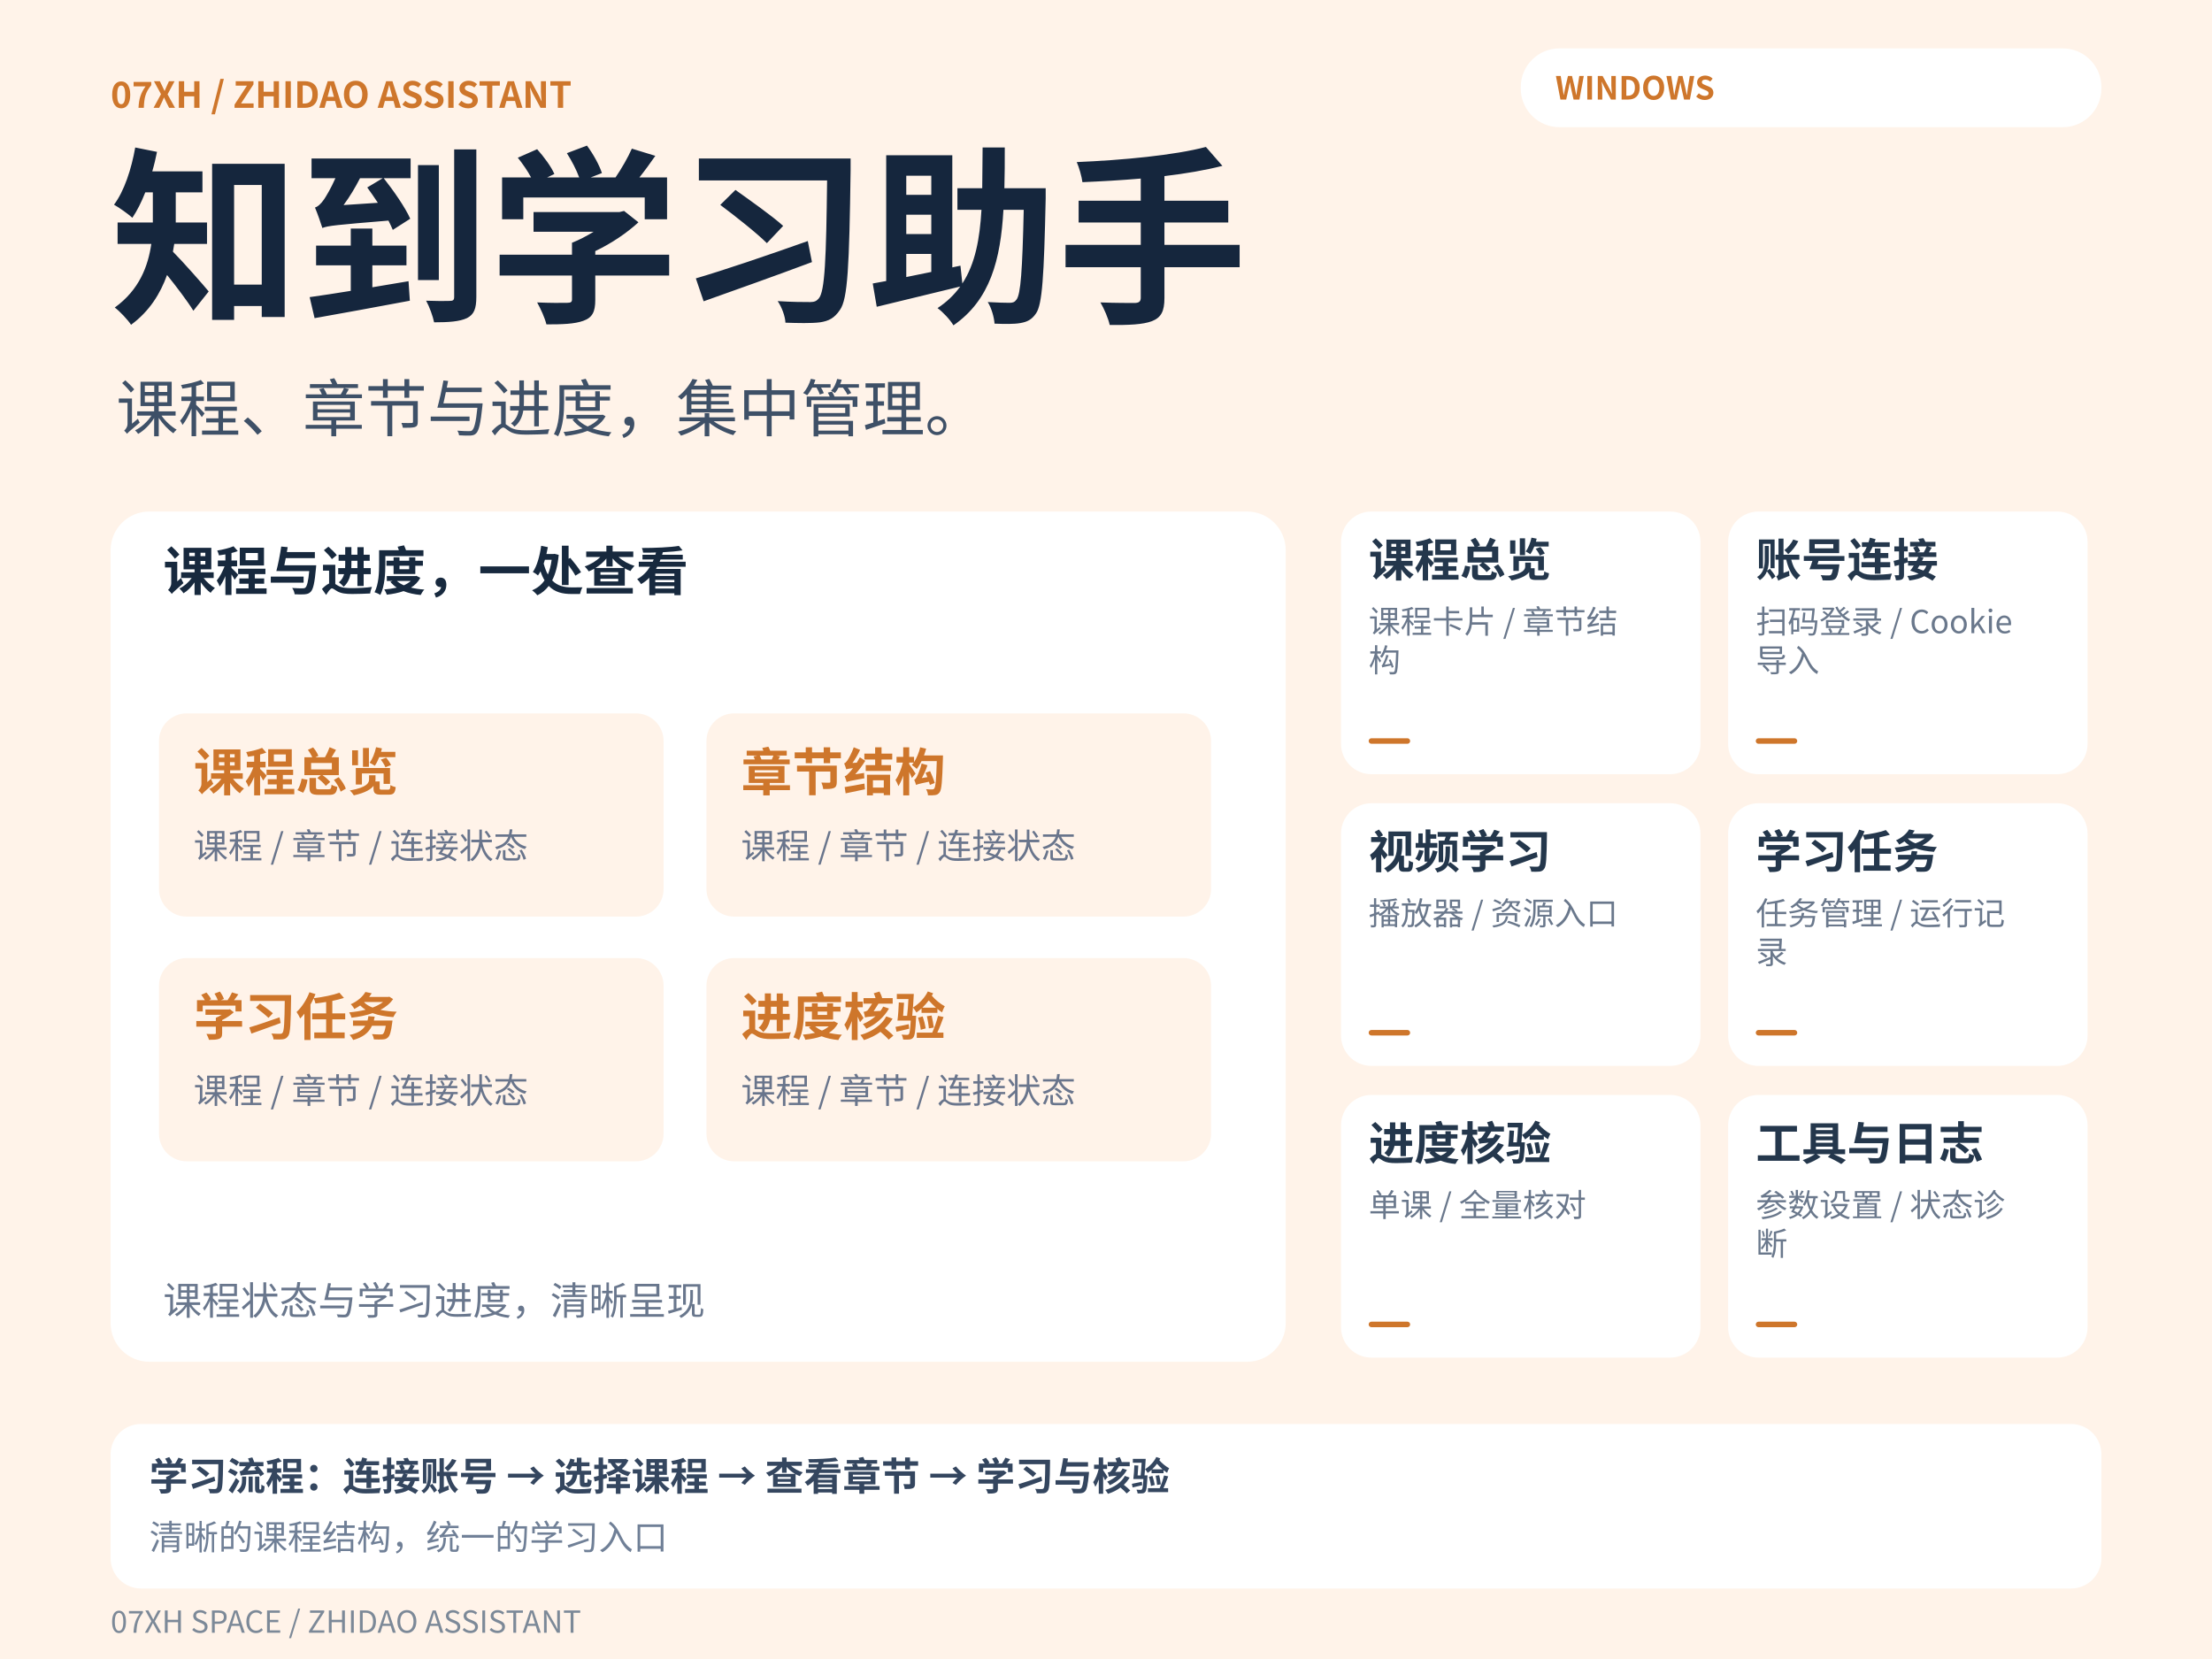
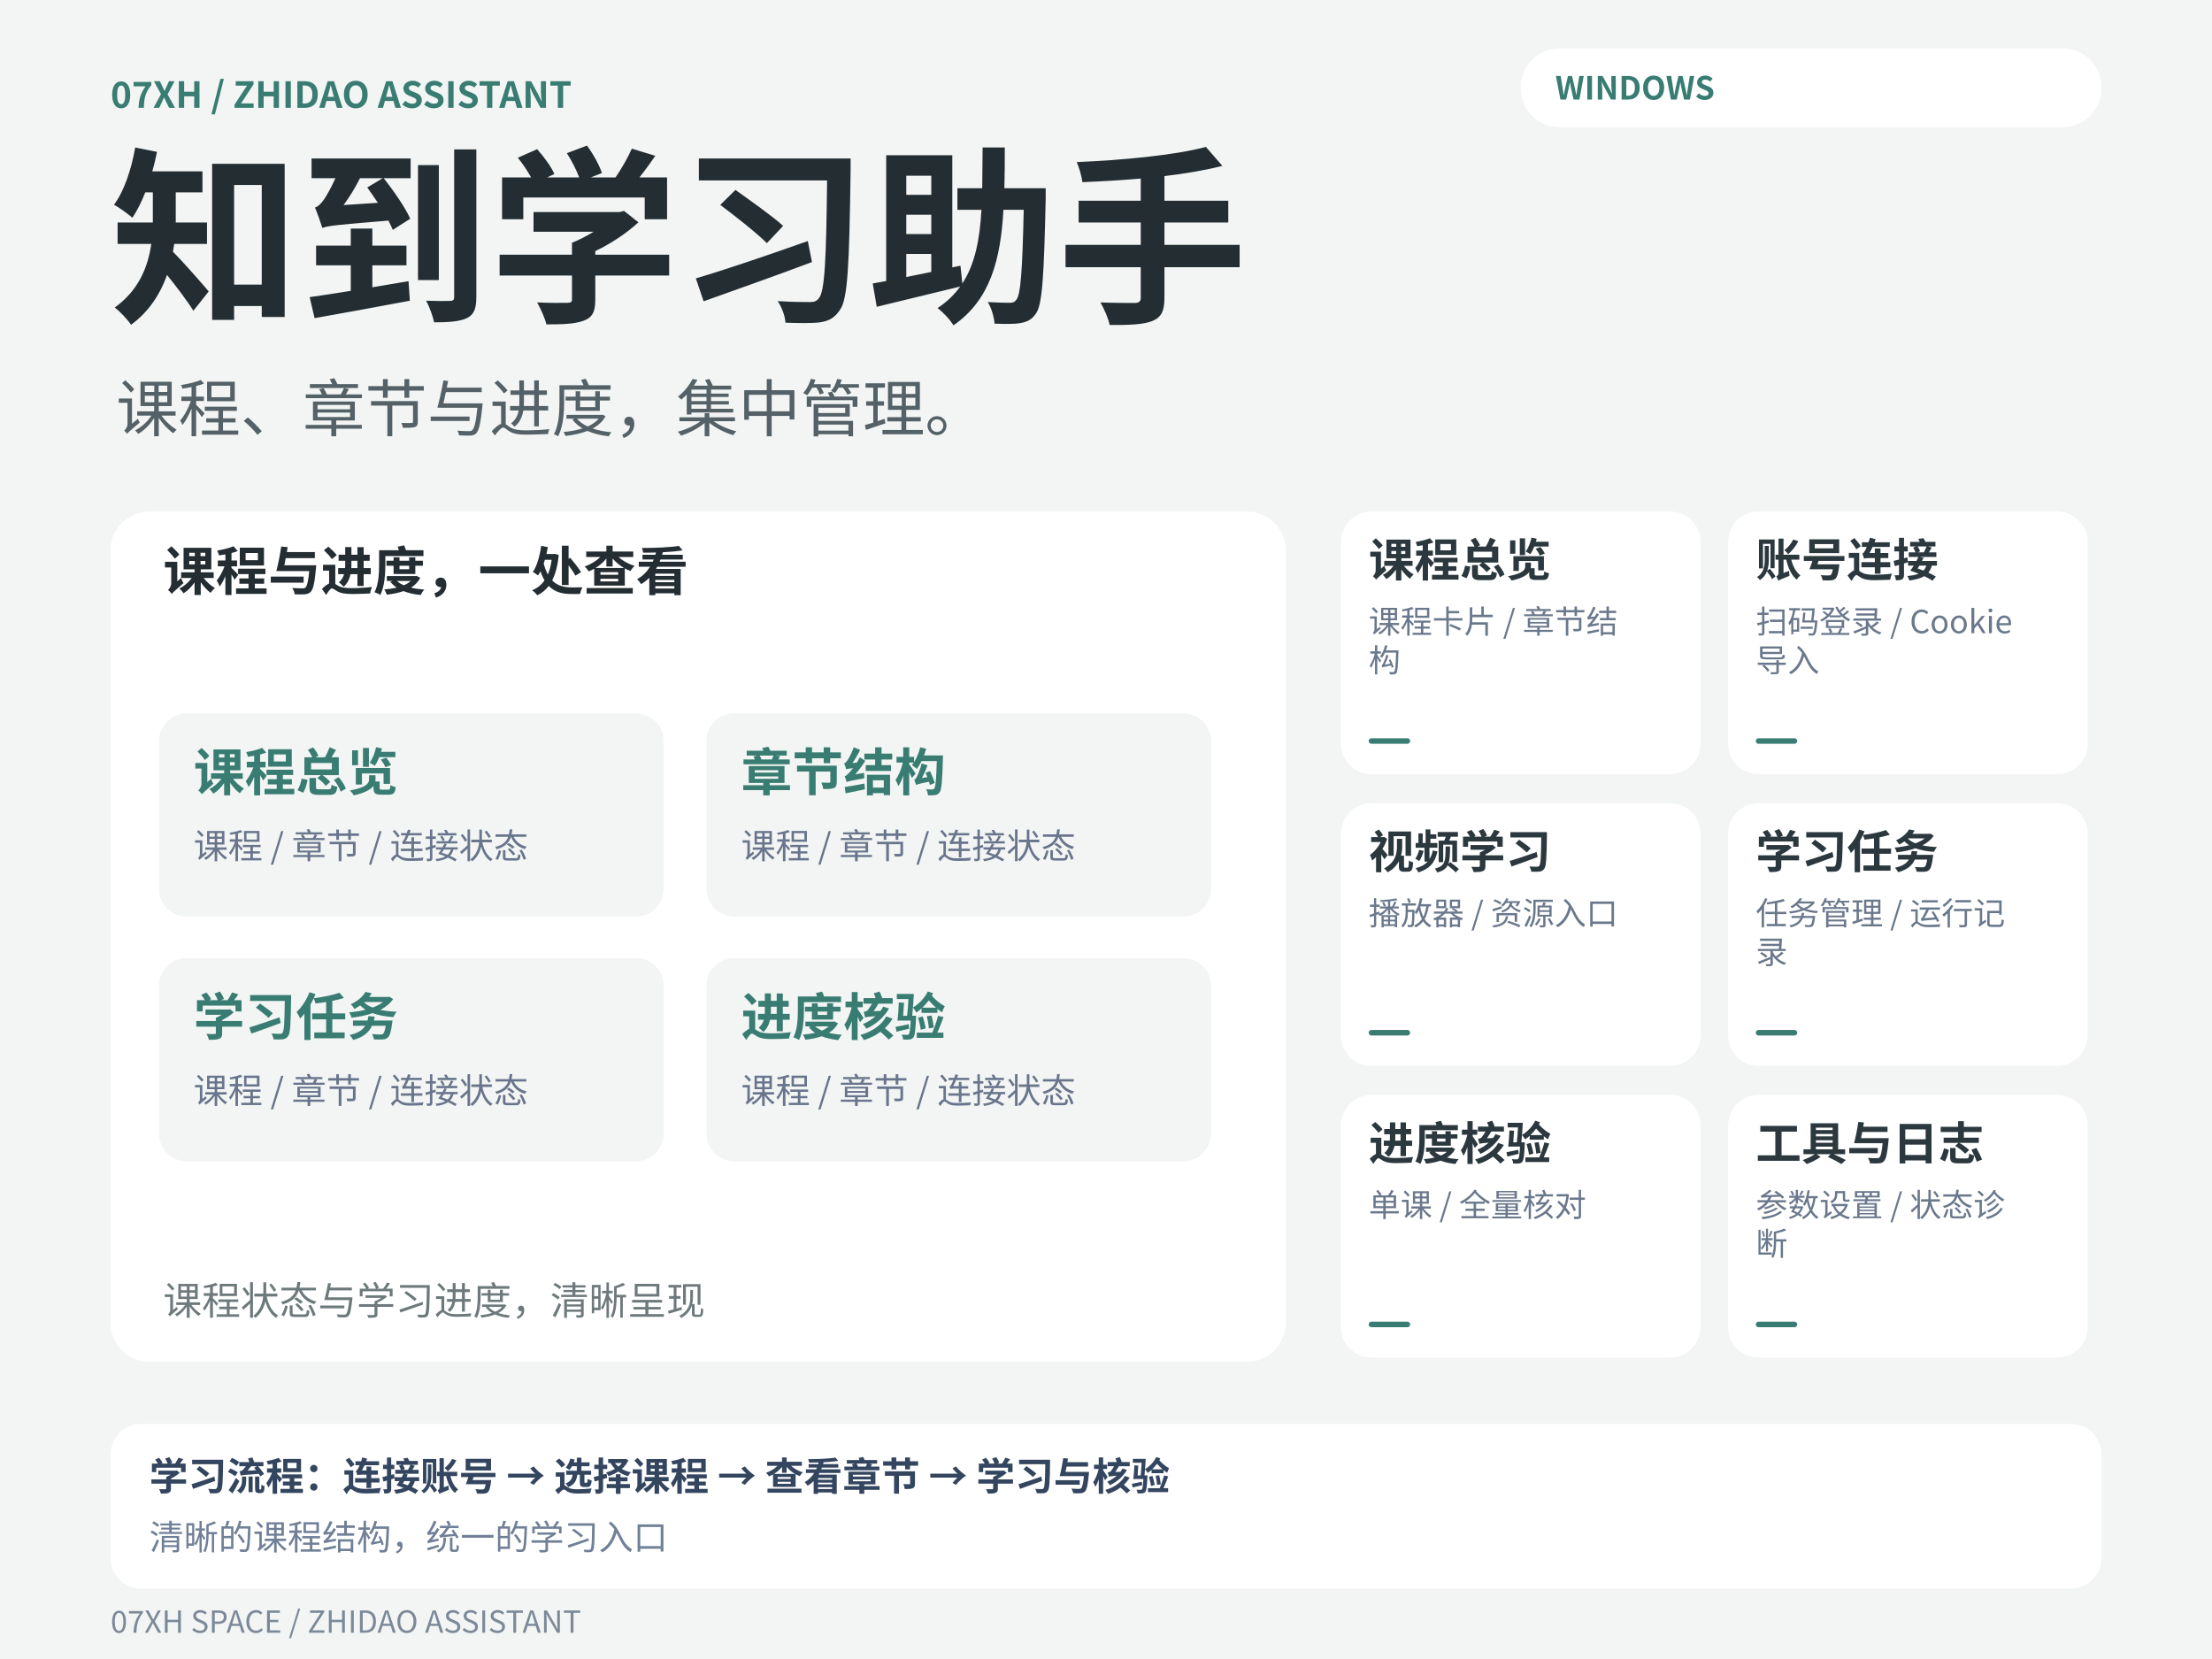
<svg xmlns="http://www.w3.org/2000/svg" width="1600" height="1200" viewBox="0 0 1600 1200">
-   <rect width="1600" height="1200" fill="#fff3e9" />
+   <rect width="1600" height="1200" fill="#f2f5f3" />
  <g font-family="Microsoft YaHei,Noto Sans CJK SC,sans-serif">
-     <text x="80" y="78" font-size="26" fill="#ce762b" font-weight="600">07XH / ZHIDAO ASSISTANT</text>
-     <text x="80" y="223" font-size="137" fill="#15263d" font-weight="700">知到学习助手</text>
-     <text x="84" y="312" font-size="45" fill="#3e5067" font-weight="500">课程、章节与进度，集中管理。</text>
+     <text x="80" y="78" font-size="26" fill="#397d72" font-weight="600">07XH / ZHIDAO ASSISTANT</text>
+     <text x="80" y="223" font-size="137" fill="#242d32" font-weight="700">知到学习助手</text>
+     <text x="84" y="312" font-size="45" fill="#546166" font-weight="500">课程、章节与进度，集中管理。</text>
    <rect x="1100" y="35" width="420" height="57" rx="28" fill="#ffffff" />
-     <text x="1125" y="72" font-size="23" fill="#ce762b" font-weight="600">WINDOWS</text>
+     <text x="1125" y="72" font-size="23" fill="#397d72" font-weight="600">WINDOWS</text>
    <rect x="80" y="370" width="850" height="615" rx="28" fill="#fff" />
-     <text x="118" y="427" font-size="38" fill="#17293e" font-weight="700">课程与进度，一处查看</text>
-     <rect x="115" y="516" width="365" height="147" rx="20" fill="#fff3e9" />
-     <text x="140" y="572" font-size="37" fill="#ce762b" font-weight="700">课程总览</text>
+     <text x="118" y="427" font-size="38" fill="#242d32" font-weight="700">课程与进度，一处查看</text>
+     <rect x="115" y="516" width="365" height="147" rx="20" fill="#f2f5f3" />
+     <text x="140" y="572" font-size="37" fill="#397d72" font-weight="700">课程总览</text>
    <text x="140" y="621" font-size="25" fill="#69758c" font-weight="400">课程 / 章节 / 连接状态</text>
-     <rect x="511" y="516" width="365" height="147" rx="20" fill="#fff3e9" />
-     <text x="536" y="572" font-size="37" fill="#ce762b" font-weight="700">章节结构</text>
+     <rect x="511" y="516" width="365" height="147" rx="20" fill="#f2f5f3" />
+     <text x="536" y="572" font-size="37" fill="#397d72" font-weight="700">章节结构</text>
    <text x="536" y="621" font-size="25" fill="#69758c" font-weight="400">课程 / 章节 / 连接状态</text>
-     <rect x="115" y="693" width="365" height="147" rx="20" fill="#fff3e9" />
-     <text x="140" y="749" font-size="37" fill="#ce762b" font-weight="700">学习任务</text>
+     <rect x="115" y="693" width="365" height="147" rx="20" fill="#f2f5f3" />
+     <text x="140" y="749" font-size="37" fill="#397d72" font-weight="700">学习任务</text>
    <text x="140" y="798" font-size="25" fill="#69758c" font-weight="400">课程 / 章节 / 连接状态</text>
-     <rect x="511" y="693" width="365" height="147" rx="20" fill="#fff3e9" />
-     <text x="536" y="749" font-size="37" fill="#ce762b" font-weight="700">进度核验</text>
+     <rect x="511" y="693" width="365" height="147" rx="20" fill="#f2f5f3" />
+     <text x="536" y="749" font-size="37" fill="#397d72" font-weight="700">进度核验</text>
    <text x="536" y="798" font-size="25" fill="#69758c" font-weight="400">课程 / 章节 / 连接状态</text>
-     <text x="118" y="951" font-size="28" fill="#69778d" font-weight="400">课程状态与学习进度，清晰呈现</text>
+     <text x="118" y="951" font-size="28" fill="#6e797c" font-weight="400">课程状态与学习进度，清晰呈现</text>
    <rect x="970" y="370" width="260" height="190" rx="22" fill="#fff" />
-     <text x="990" y="417" font-size="33" fill="#24374c" font-weight="700">课程总览</text>
+     <text x="990" y="417" font-size="33" fill="#2b383d" font-weight="700">课程总览</text>
    <text x="990" y="458" font-size="23" fill="#6a788c" font-weight="400">课程卡片 / 章节结</text>
    <text x="990" y="486" font-size="23" fill="#6a788c" font-weight="400">构</text>
-     <rect x="990" y="534" width="30" height="4" rx="2" fill="#ce762b" />
+     <rect x="990" y="534" width="30" height="4" rx="2" fill="#397d72" />
    <rect x="1250" y="370" width="260" height="190" rx="22" fill="#fff" />
-     <text x="1270" y="417" font-size="33" fill="#24374c" font-weight="700">账号连接</text>
+     <text x="1270" y="417" font-size="33" fill="#2b383d" font-weight="700">账号连接</text>
    <text x="1270" y="458" font-size="23" fill="#6a788c" font-weight="400">扫码登录 / Cookie</text>
    <text x="1270" y="486" font-size="23" fill="#6a788c" font-weight="400"> 导入</text>
-     <rect x="1270" y="534" width="30" height="4" rx="2" fill="#ce762b" />
+     <rect x="1270" y="534" width="30" height="4" rx="2" fill="#397d72" />
    <rect x="970" y="581" width="260" height="190" rx="22" fill="#fff" />
-     <text x="990" y="628" font-size="33" fill="#24374c" font-weight="700">视频学习</text>
+     <text x="990" y="628" font-size="33" fill="#2b383d" font-weight="700">视频学习</text>
    <text x="990" y="669" font-size="23" fill="#6a788c" font-weight="400">播放器 / 资源入口</text>
-     <rect x="990" y="745" width="30" height="4" rx="2" fill="#ce762b" />
+     <rect x="990" y="745" width="30" height="4" rx="2" fill="#397d72" />
    <rect x="1250" y="581" width="260" height="190" rx="22" fill="#fff" />
-     <text x="1270" y="628" font-size="33" fill="#24374c" font-weight="700">学习任务</text>
+     <text x="1270" y="628" font-size="33" fill="#2b383d" font-weight="700">学习任务</text>
    <text x="1270" y="669" font-size="23" fill="#6a788c" font-weight="400">任务管理 / 运行记</text>
    <text x="1270" y="697" font-size="23" fill="#6a788c" font-weight="400">录</text>
-     <rect x="1270" y="745" width="30" height="4" rx="2" fill="#ce762b" />
+     <rect x="1270" y="745" width="30" height="4" rx="2" fill="#397d72" />
    <rect x="970" y="792" width="260" height="190" rx="22" fill="#fff" />
-     <text x="990" y="839" font-size="33" fill="#24374c" font-weight="700">进度核验</text>
+     <text x="990" y="839" font-size="33" fill="#2b383d" font-weight="700">进度核验</text>
    <text x="990" y="880" font-size="23" fill="#6a788c" font-weight="400">单课 / 全量核对</text>
-     <rect x="990" y="956" width="30" height="4" rx="2" fill="#ce762b" />
+     <rect x="990" y="956" width="30" height="4" rx="2" fill="#397d72" />
    <rect x="1250" y="792" width="260" height="190" rx="22" fill="#fff" />
-     <text x="1270" y="839" font-size="33" fill="#24374c" font-weight="700">工具与日志</text>
+     <text x="1270" y="839" font-size="33" fill="#2b383d" font-weight="700">工具与日志</text>
    <text x="1270" y="880" font-size="23" fill="#6a788c" font-weight="400">参数设置 / 状态诊</text>
    <text x="1270" y="908" font-size="23" fill="#6a788c" font-weight="400">断</text>
-     <rect x="1270" y="956" width="30" height="4" rx="2" fill="#ce762b" />
+     <rect x="1270" y="956" width="30" height="4" rx="2" fill="#397d72" />
    <rect x="80" y="1030" width="1440" height="119" rx="22" fill="#fff" />
    <text x="108" y="1078" font-size="28" fill="#34465f" font-weight="600">学习流程：连接账号 → 选择课程 → 查看章节 → 学习与核验</text>
    <text x="108" y="1121" font-size="25" fill="#708097" font-weight="400">清晰的课程结构，统一的学习入口</text>
    <text x="80" y="1181" font-size="22" fill="#7c8998" font-weight="400">07XH SPACE / ZHIDAO ASSISTANT</text>
  </g>
</svg>
